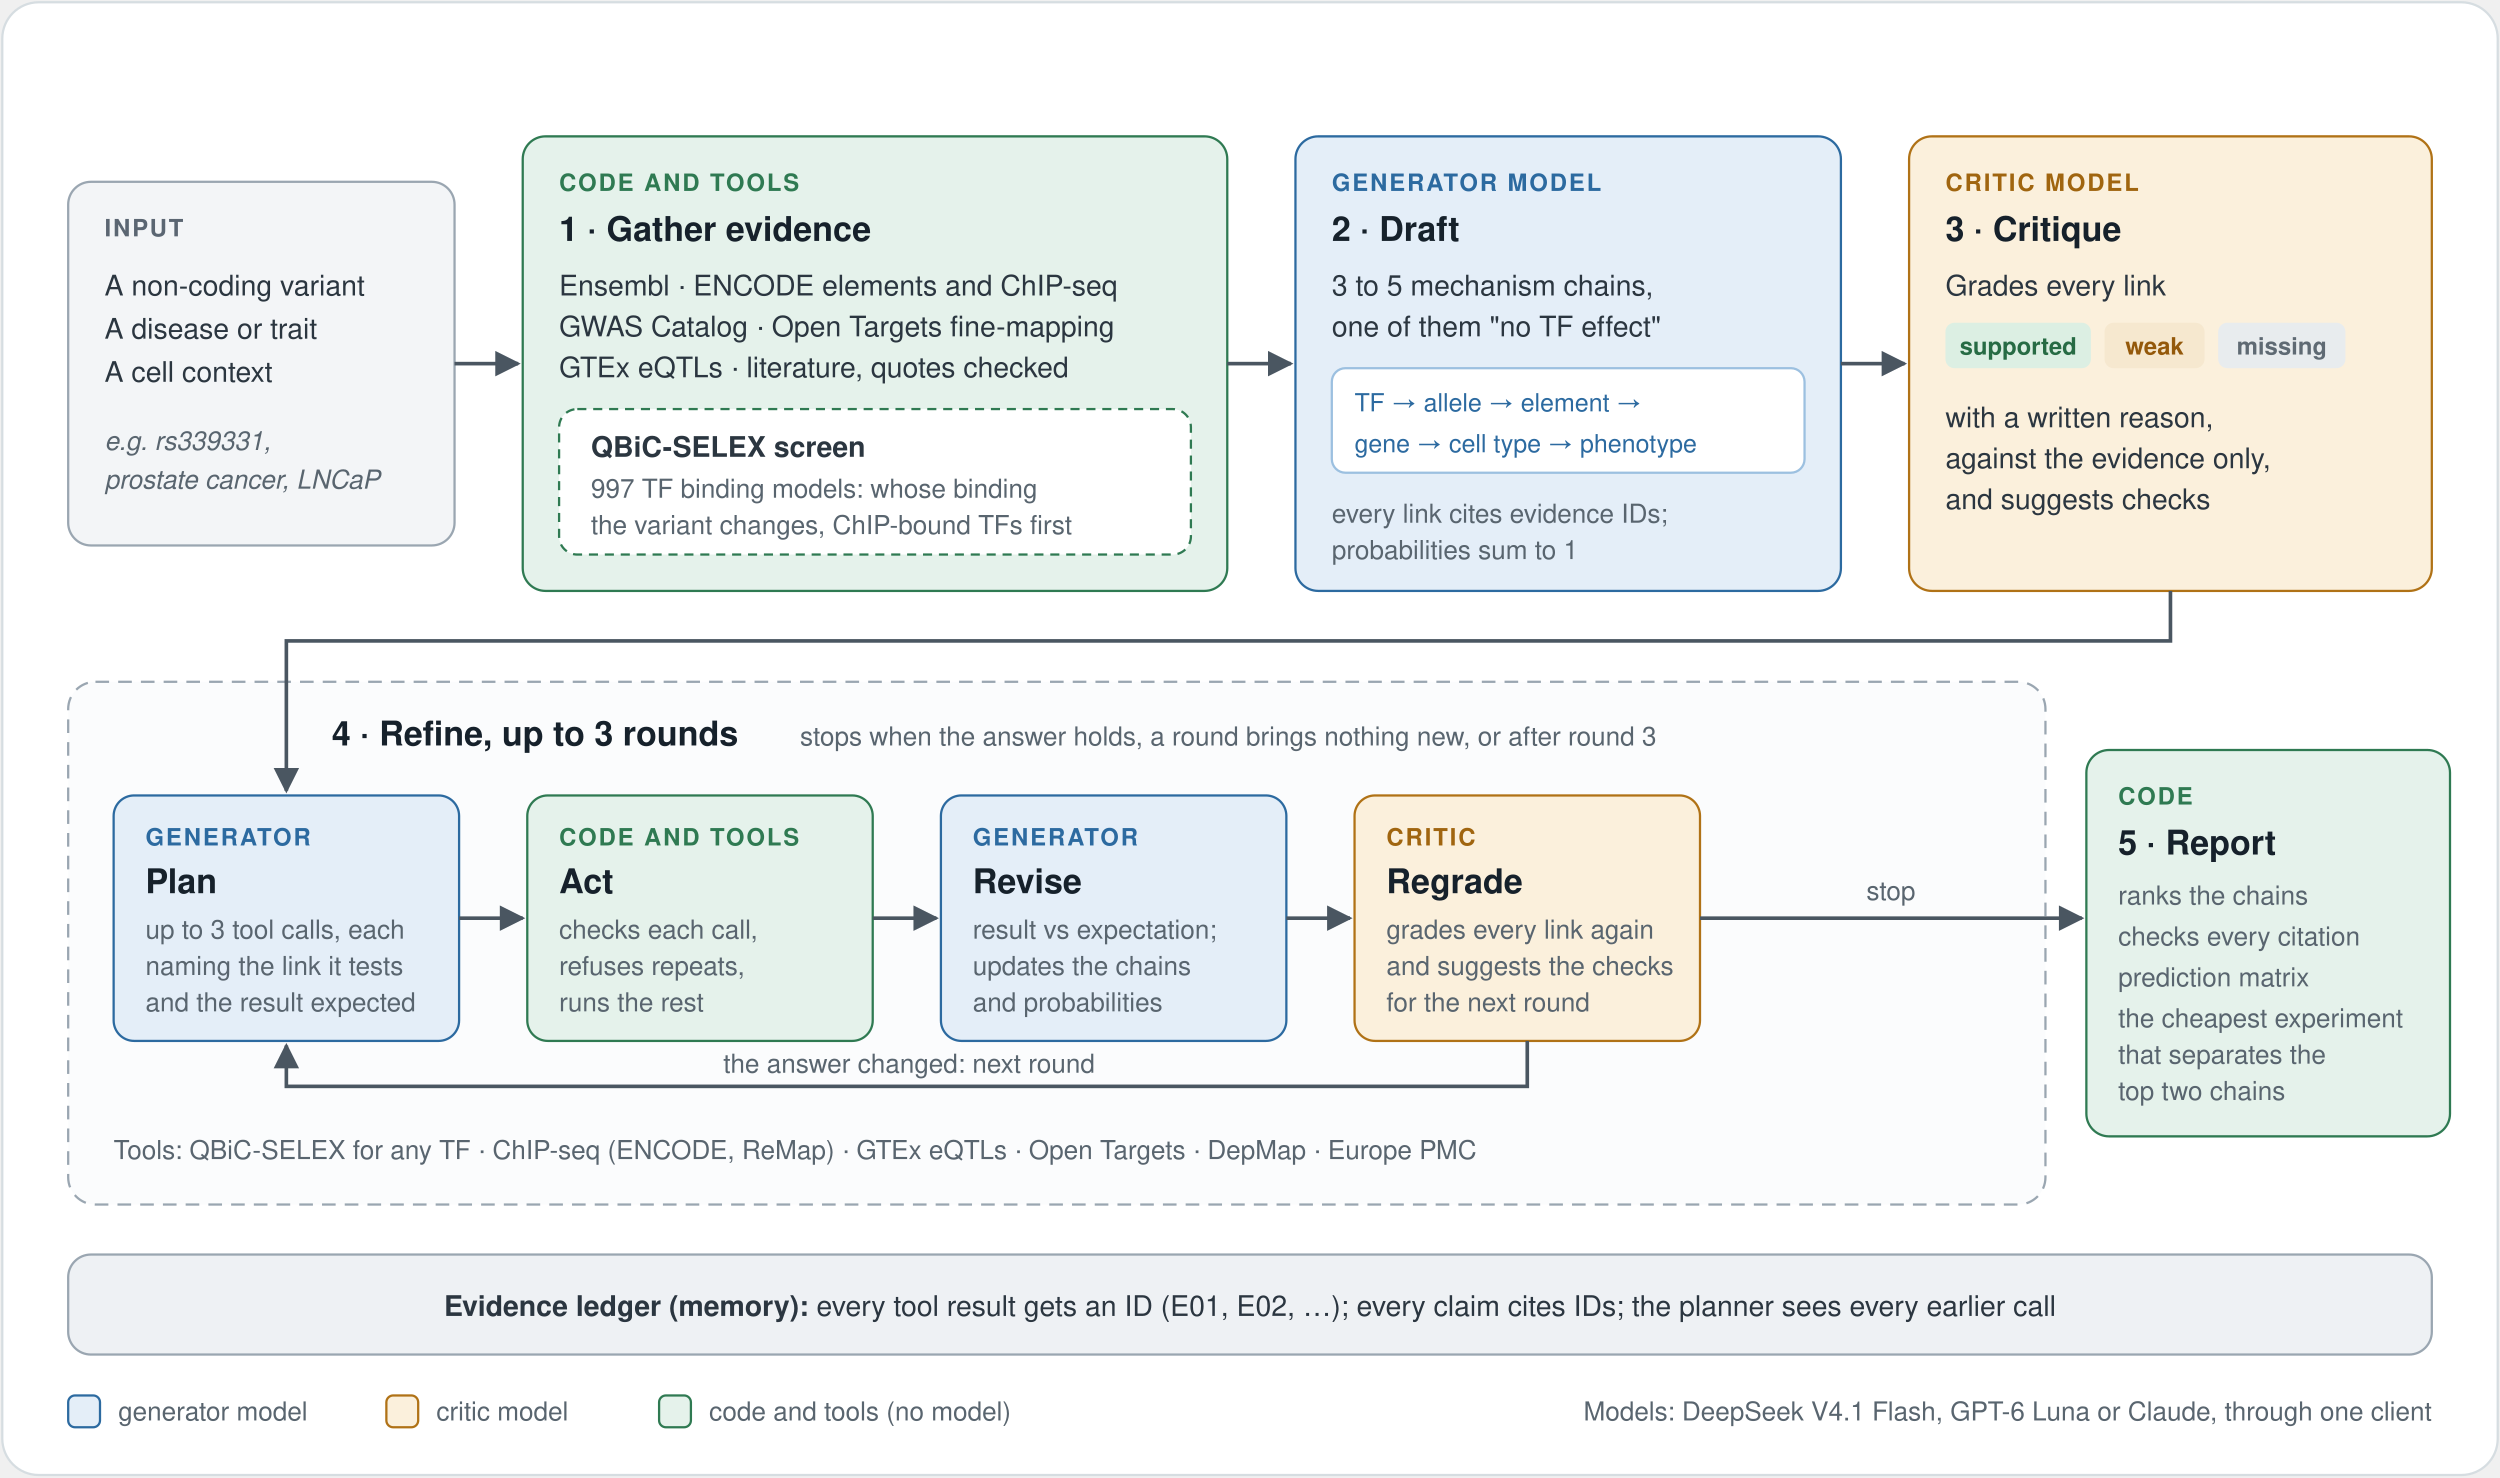
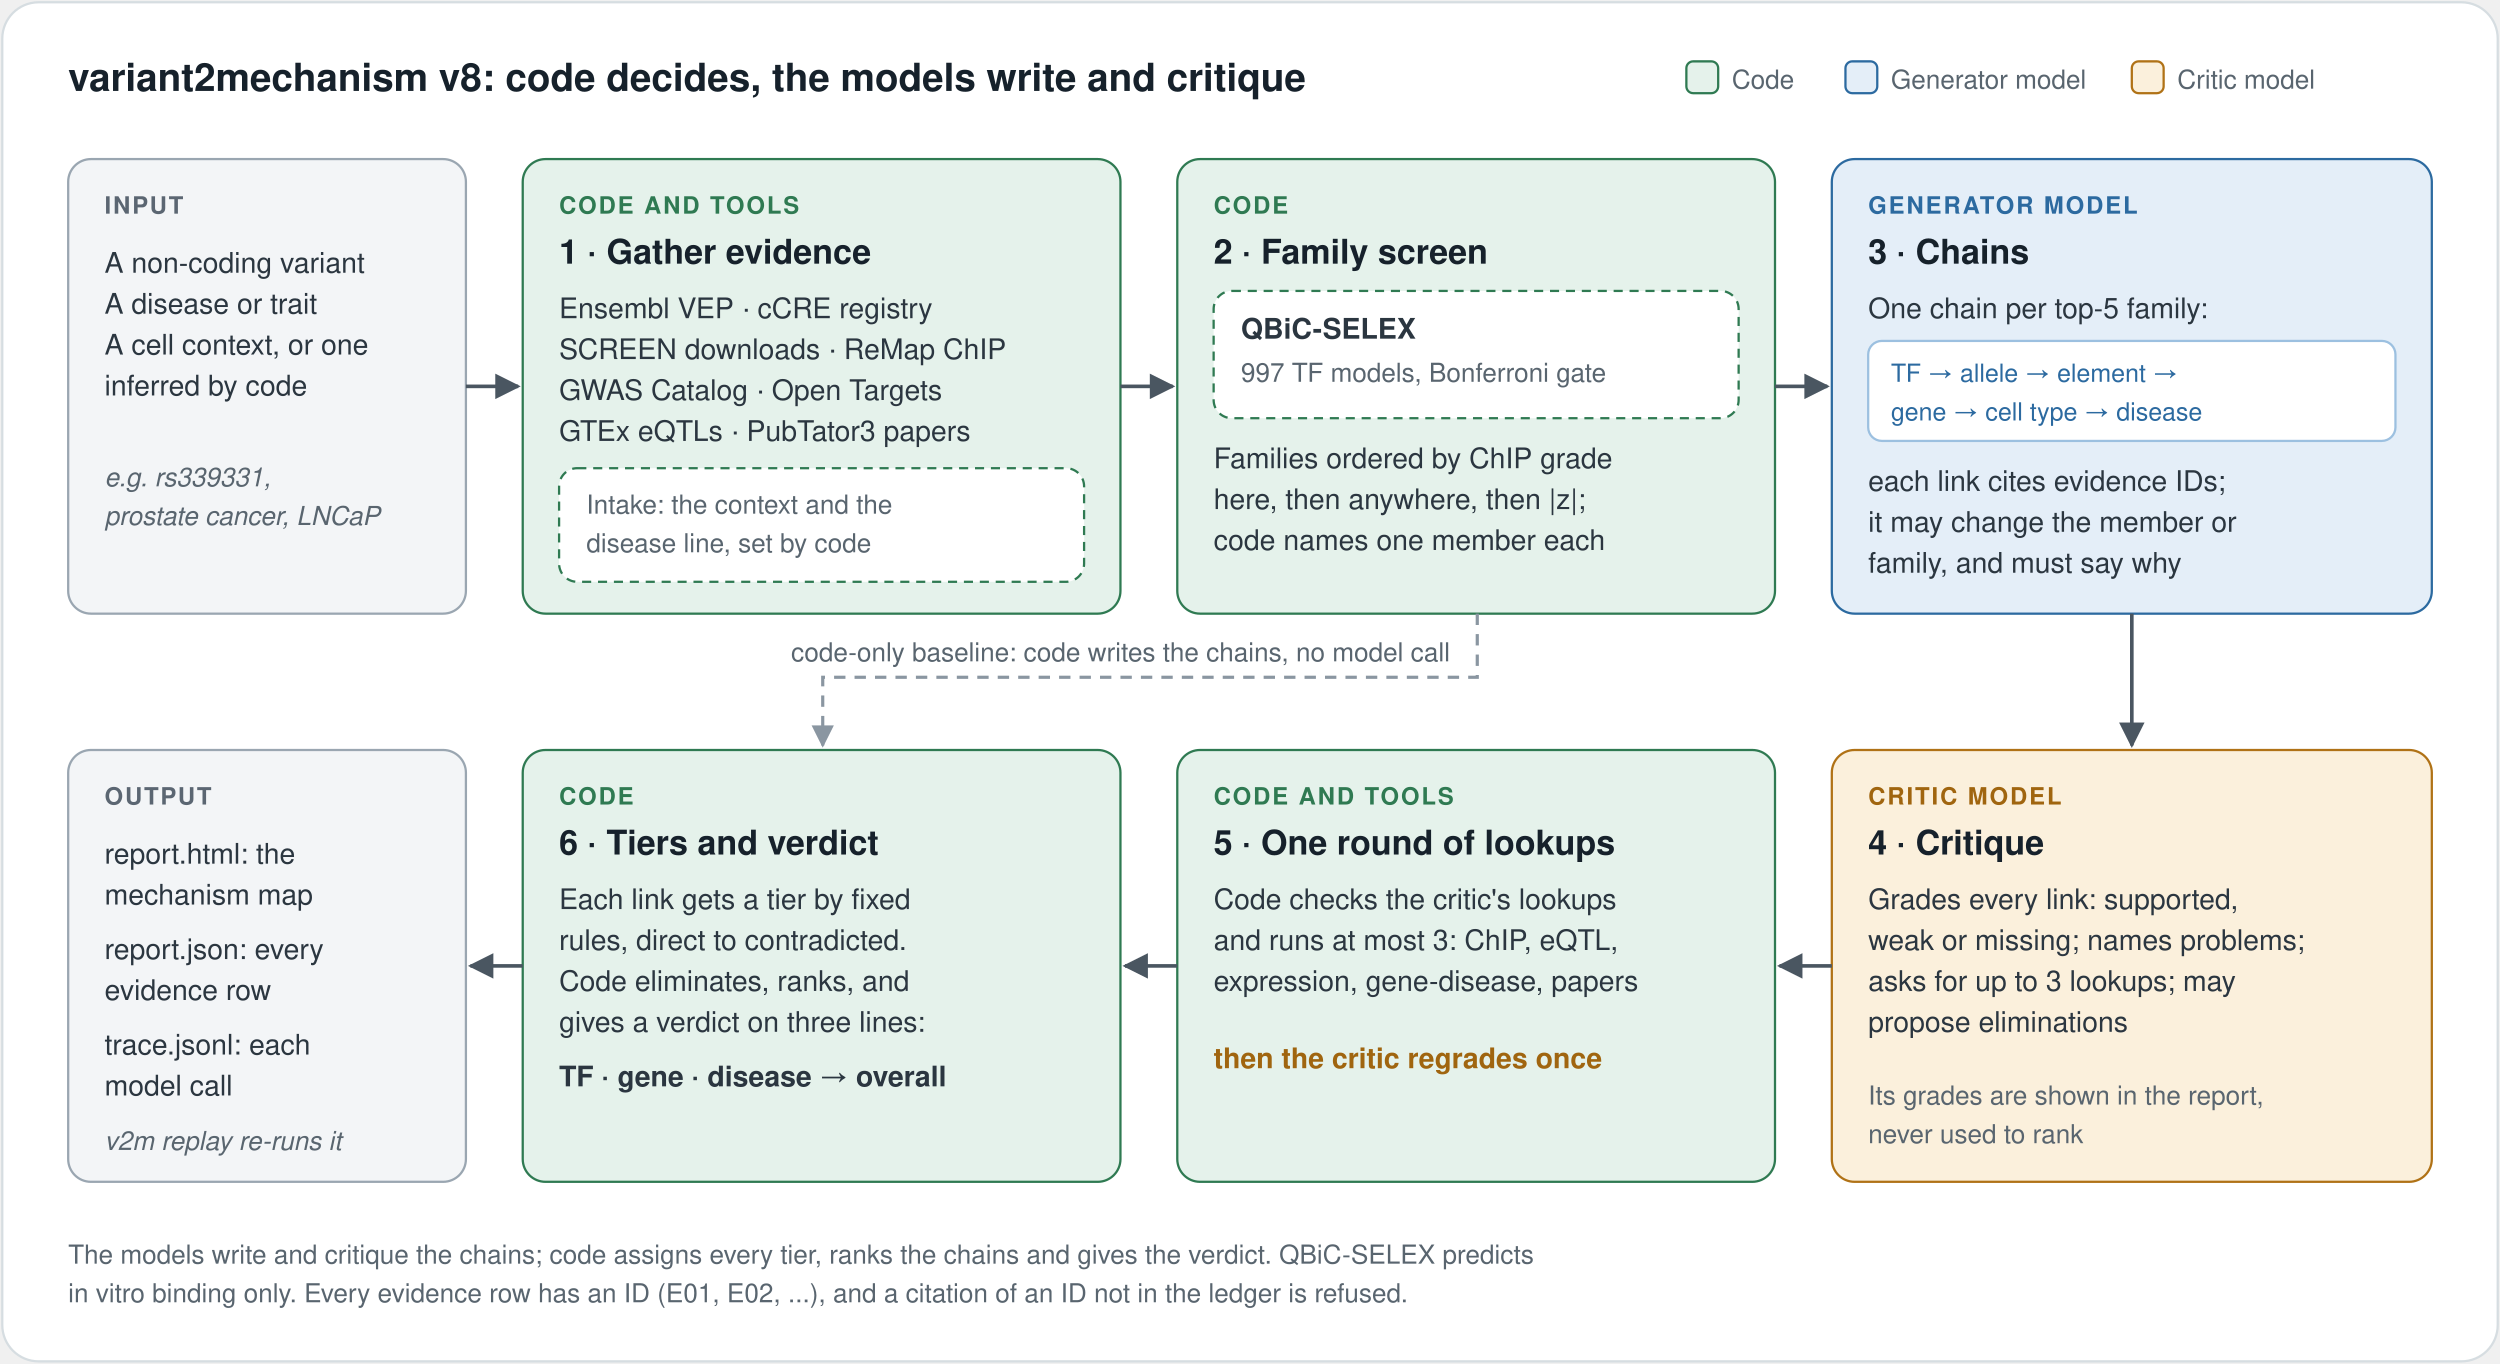
- <svg xmlns="http://www.w3.org/2000/svg" viewBox="0 0 1100 650" width="1100" height="650" font-family="-apple-system, 'Segoe UI', Helvetica, Arial, sans-serif">
+ <svg xmlns="http://www.w3.org/2000/svg" viewBox="0 0 1100 600" width="1100" height="600" font-family="-apple-system, 'Segoe UI', Helvetica, Arial, sans-serif" role="img" aria-label="The v8 workflow: code gathers evidence and screens TF families with QBiC-SELEX, the generator writes one chain per top family, the critic grades them and asks for up to three lookups, and code assigns link tiers, ranks the chains and gives the verdict.">
  <defs>
    <marker id="arrow" viewBox="0 0 10 10" refX="9" refY="5" markerWidth="7" markerHeight="7" orient="auto-start-reverse">
      <path d="M0,0 L10,5 L0,10 z" fill="#4a5661" />
    </marker>
+     <marker id="arrow-grey" viewBox="0 0 10 10" refX="9" refY="5" markerWidth="7" markerHeight="7" orient="auto-start-reverse">
+       <path d="M0,0 L10,5 L0,10 z" fill="#8a96a1" />
+     </marker>
    <style>
      .tag { font-size: 10.5px; font-weight: 600; letter-spacing: 0.08em; }
+       .head { font-size: 17px; font-weight: 600; fill: #16212b; }
      .title { font-size: 15px; font-weight: 600; fill: #16212b; }
      .body { font-size: 12.5px; fill: #2b3640; }
      .small { font-size: 11.5px; fill: #59656f; }
      .gen { fill: #e4eef8; stroke: #2c6aa0; }
      .crit { fill: #fbf0dc; stroke: #b07216; }
      .code { fill: #e5f2eb; stroke: #2f7a52; }
      .neutral { fill: #f3f5f7; stroke: #9aa6b1; }
      .gen-t { fill: #2c6aa0; } .crit-t { fill: #a0650f; } .code-t { fill: #2f7a52; } .neutral-t { fill: #5b6672; }
      .flow { stroke: #4a5661; stroke-width: 1.6; fill: none; }
+       .bypass { stroke: #8a96a1; stroke-width: 1.4; stroke-dasharray: 5 4; fill: none; }
    </style>
  </defs>
-   <rect x="1" y="1" width="1098" height="648" rx="16" fill="#ffffff" stroke="#d6dde1" />
-   <rect class="neutral" x="30" y="80" width="170" height="160" rx="10" />
-   <text class="tag neutral-t" x="46" y="104">INPUT</text>
-   <text class="body" x="46" y="130">A non-coding variant</text>
-   <text class="body" x="46" y="149">A disease or trait</text>
-   <text class="body" x="46" y="168">A cell context</text>
-   <text class="small" x="46" y="198" font-style="italic">e.g. rs339331,</text>
-   <text class="small" x="46" y="215" font-style="italic">prostate cancer, LNCaP</text>
-   <rect class="code" x="230" y="60" width="310" height="200" rx="10" />
-   <text class="tag code-t" x="246" y="84">CODE AND TOOLS</text>
-   <text class="title" x="246" y="106">1 · Gather evidence</text>
-   <text class="body" x="246" y="130">Ensembl · ENCODE elements and ChIP-seq</text>
-   <text class="body" x="246" y="148">GWAS Catalog · Open Targets fine-mapping</text>
-   <text class="body" x="246" y="166">GTEx eQTLs · literature, quotes checked</text>
-   <rect x="246" y="180" width="278" height="64" rx="8" fill="#ffffff" stroke="#2f7a52" stroke-dasharray="4 3" />
-   <text class="body" x="260" y="201" font-weight="600">QBiC-SELEX screen</text>
-   <text class="small" x="260" y="219">997 TF binding models: whose binding</text>
-   <text class="small" x="260" y="235">the variant changes, ChIP-bound TFs first</text>
-   <rect class="gen" x="570" y="60" width="240" height="200" rx="10" />
-   <text class="tag gen-t" x="586" y="84">GENERATOR MODEL</text>
-   <text class="title" x="586" y="106">2 · Draft</text>
-   <text class="body" x="586" y="130">3 to 5 mechanism chains,</text>
-   <text class="body" x="586" y="148">one of them "no TF effect"</text>
+   <rect x="1" y="1" width="1098" height="598" rx="16" fill="#ffffff" stroke="#d6dde1" />
+   <text class="head" x="30" y="40">variant2mechanism v8: code decides, the models write and critique</text>
+   <rect class="code" x="742" y="27" width="14" height="14" rx="3" />
+   <text class="small" x="762" y="39">Code</text>
+   <rect class="gen" x="812" y="27" width="14" height="14" rx="3" />
+   <text class="small" x="832" y="39">Generator model</text>
+   <rect class="crit" x="938" y="27" width="14" height="14" rx="3" />
+   <text class="small" x="958" y="39">Critic model</text>
+   <rect class="neutral" x="30" y="70" width="175" height="200" rx="10" />
+   <text class="tag neutral-t" x="46" y="94">INPUT</text>
+   <text class="body" x="46" y="120">A non-coding variant</text>
+   <text class="body" x="46" y="138">A disease or trait</text>
+   <text class="body" x="46" y="156">A cell context, or one</text>
+   <text class="body" x="46" y="174">inferred by code</text>
+   <text class="small" x="46" y="214" font-style="italic">e.g. rs339331,</text>
+   <text class="small" x="46" y="231" font-style="italic">prostate cancer, LNCaP</text>
+   <rect class="code" x="230" y="70" width="263" height="200" rx="10" />
+   <text class="tag code-t" x="246" y="94">CODE AND TOOLS</text>
+   <text class="title" x="246" y="116">1 · Gather evidence</text>
+   <text class="body" x="246" y="140">Ensembl VEP · cCRE registry</text>
+   <text class="body" x="246" y="158">SCREEN downloads · ReMap ChIP</text>
+   <text class="body" x="246" y="176">GWAS Catalog · Open Targets</text>
+   <text class="body" x="246" y="194">GTEx eQTLs · PubTator3 papers</text>
+   <rect x="246" y="206" width="231" height="50" rx="8" fill="#ffffff" stroke="#2f7a52" stroke-dasharray="4 3" />
+   <text class="small" x="258" y="226">Intake: the context and the</text>
+   <text class="small" x="258" y="243">disease line, set by code</text>
+   <rect class="code" x="518" y="70" width="263" height="200" rx="10" />
+   <text class="tag code-t" x="534" y="94">CODE</text>
+   <text class="title" x="534" y="116">2 · Family screen</text>
+   <rect x="534" y="128" width="231" height="56" rx="8" fill="#ffffff" stroke="#2f7a52" stroke-dasharray="4 3" />
+   <text class="body" x="546" y="149" font-weight="600">QBiC-SELEX</text>
+   <text class="small" x="546" y="168">997 TF models, Bonferroni gate</text>
+   <text class="body" x="534" y="206">Families ordered by ChIP grade</text>
+   <text class="body" x="534" y="224">here, then anywhere, then |z|;</text>
+   <text class="body" x="534" y="242">code names one member each</text>
+   <rect class="gen" x="806" y="70" width="264" height="200" rx="10" />
+   <text class="tag gen-t" x="822" y="94">GENERATOR MODEL</text>
+   <text class="title" x="822" y="116">3 · Chains</text>
+   <text class="body" x="822" y="140">One chain per top-5 family:</text>
  <g font-size="11px" fill="#2c6aa0">
-     <rect x="586" y="162" width="208" height="46" rx="6" fill="#ffffff" stroke="#9cc0e0" />
-     <text x="596" y="181">TF → allele → element →</text>
-     <text x="596" y="199">gene → cell type → phenotype</text>
+     <rect x="822" y="150" width="232" height="44" rx="6" fill="#ffffff" stroke="#9cc0e0" />
+     <text x="832" y="168">TF → allele → element →</text>
+     <text x="832" y="185">gene → cell type → disease</text>
  </g>
-   <text class="small" x="586" y="230">every link cites evidence IDs;</text>
-   <text class="small" x="586" y="246">probabilities sum to 1</text>
-   <rect class="crit" x="840" y="60" width="230" height="200" rx="10" />
-   <text class="tag crit-t" x="856" y="84">CRITIC MODEL</text>
-   <text class="title" x="856" y="106">3 · Critique</text>
-   <text class="body" x="856" y="130">Grades every link</text>
-   <rect x="856" y="142" width="64" height="20" rx="4" fill="#dcefe3" />
-   <text x="888" y="156" font-size="10.5px" font-weight="600" fill="#276b44" text-anchor="middle">supported</text>
-   <rect x="926" y="142" width="44" height="20" rx="4" fill="#f6e8cf" />
-   <text x="948" y="156" font-size="10.5px" font-weight="600" fill="#94590b" text-anchor="middle">weak</text>
-   <rect x="976" y="142" width="56" height="20" rx="4" fill="#e8ecee" />
-   <text x="1004" y="156" font-size="10.5px" font-weight="600" fill="#5f6a73" text-anchor="middle">missing</text>
-   <text class="body" x="856" y="188">with a written reason,</text>
-   <text class="body" x="856" y="206">against the evidence only,</text>
-   <text class="body" x="856" y="224">and suggests checks</text>
-   <path class="flow" d="M200,160 L228,160" marker-end="url(#arrow)" />
-   <path class="flow" d="M540,160 L568,160" marker-end="url(#arrow)" />
-   <path class="flow" d="M810,160 L838,160" marker-end="url(#arrow)" />
-   <rect x="30" y="300" width="870" height="230" rx="12" fill="#fbfcfd" stroke="#9aa6b1" stroke-dasharray="6 4" />
-   <text class="title" x="146" y="328">4 · Refine, up to 3 rounds</text>
-   <text class="small" x="352" y="328">stops when the answer holds, a round brings nothing new, or after round 3</text>
-   <path class="flow" d="M955,260 L955,282 L126,282 L126,348" marker-end="url(#arrow)" />
-   <rect class="gen" x="50" y="350" width="152" height="108" rx="9" />
-   <text class="tag gen-t" x="64" y="372">GENERATOR</text>
-   <text class="title" x="64" y="393">Plan</text>
-   <text class="small" x="64" y="413">up to 3 tool calls, each</text>
-   <text class="small" x="64" y="429">naming the link it tests</text>
-   <text class="small" x="64" y="445">and the result expected</text>
-   <rect class="code" x="232" y="350" width="152" height="108" rx="9" />
-   <text class="tag code-t" x="246" y="372">CODE AND TOOLS</text>
-   <text class="title" x="246" y="393">Act</text>
-   <text class="small" x="246" y="413">checks each call,</text>
-   <text class="small" x="246" y="429">refuses repeats,</text>
-   <text class="small" x="246" y="445">runs the rest</text>
-   <rect class="gen" x="414" y="350" width="152" height="108" rx="9" />
-   <text class="tag gen-t" x="428" y="372">GENERATOR</text>
-   <text class="title" x="428" y="393">Revise</text>
-   <text class="small" x="428" y="413">result vs expectation;</text>
-   <text class="small" x="428" y="429">updates the chains</text>
-   <text class="small" x="428" y="445">and probabilities</text>
-   <rect class="crit" x="596" y="350" width="152" height="108" rx="9" />
-   <text class="tag crit-t" x="610" y="372">CRITIC</text>
-   <text class="title" x="610" y="393">Regrade</text>
-   <text class="small" x="610" y="413">grades every link again</text>
-   <text class="small" x="610" y="429">and suggests the checks</text>
-   <text class="small" x="610" y="445">for the next round</text>
-   <path class="flow" d="M202,404 L230,404" marker-end="url(#arrow)" />
-   <path class="flow" d="M384,404 L412,404" marker-end="url(#arrow)" />
-   <path class="flow" d="M566,404 L594,404" marker-end="url(#arrow)" />
-   <path class="flow" d="M672,458 L672,478 L126,478 L126,460" marker-end="url(#arrow)" />
-   <text class="small" x="400" y="472" text-anchor="middle">the answer changed: next round</text>
-   <text class="small" x="50" y="510">Tools: QBiC-SELEX for any TF · ChIP-seq (ENCODE, ReMap) · GTEx eQTLs · Open Targets · DepMap · Europe PMC</text>
-   <path class="flow" d="M748,404 L916,404" marker-end="url(#arrow)" />
-   <text class="small" x="832" y="396" text-anchor="middle">stop</text>
-   <rect class="code" x="918" y="330" width="160" height="170" rx="10" />
-   <text class="tag code-t" x="932" y="354">CODE</text>
-   <text class="title" x="932" y="376">5 · Report</text>
-   <text class="small" x="932" y="398">ranks the chains</text>
-   <text class="small" x="932" y="416">checks every citation</text>
-   <text class="small" x="932" y="434">prediction matrix</text>
-   <text class="small" x="932" y="452">the cheapest experiment</text>
-   <text class="small" x="932" y="468">that separates the</text>
-   <text class="small" x="932" y="484">top two chains</text>
-   <rect x="30" y="552" width="1040" height="44" rx="10" fill="#eef1f4" stroke="#9aa6b1" />
-   <text class="body" x="550" y="579" text-anchor="middle">
-     <tspan font-weight="600">Evidence ledger (memory):</tspan> every tool result gets an ID (E01, E02, …); every claim cites IDs; the planner sees every earlier call</text>
-   <g class="small">
-     <rect class="gen" x="30" y="614" width="14" height="14" rx="3" />
-     <text x="52" y="625">generator model</text>
-     <rect class="crit" x="170" y="614" width="14" height="14" rx="3" />
-     <text x="192" y="625">critic model</text>
-     <rect class="code" x="290" y="614" width="14" height="14" rx="3" />
-     <text x="312" y="625">code and tools (no model)</text>
-     <text x="1070" y="625" text-anchor="end">Models: DeepSeek V4.1 Flash, GPT-6 Luna or Claude, through one client</text>
-   </g>
+   <text class="body" x="822" y="216">each link cites evidence IDs;</text>
+   <text class="body" x="822" y="234">it may change the member or</text>
+   <text class="body" x="822" y="252">family, and must say why</text>
+   <path class="flow" d="M205,170 L228,170" marker-end="url(#arrow)" />
+   <path class="flow" d="M493,170 L516,170" marker-end="url(#arrow)" />
+   <path class="flow" d="M781,170 L804,170" marker-end="url(#arrow)" />
+   <path class="flow" d="M938,270 L938,328" marker-end="url(#arrow)" />
+   <path class="bypass" d="M650,270 L650,298 L362,298 L362,328" marker-end="url(#arrow-grey)" />
+   <text class="small" x="638" y="291" text-anchor="end">code-only baseline: code writes the chains, no model call</text>
+   <rect class="crit" x="806" y="330" width="264" height="190" rx="10" />
+   <text class="tag crit-t" x="822" y="354">CRITIC MODEL</text>
+   <text class="title" x="822" y="376">4 · Critique</text>
+   <text class="body" x="822" y="400">Grades every link: supported,</text>
+   <text class="body" x="822" y="418">weak or missing; names problems;</text>
+   <text class="body" x="822" y="436">asks for up to 3 lookups; may</text>
+   <text class="body" x="822" y="454">propose eliminations</text>
+   <text class="small" x="822" y="486">Its grades are shown in the report,</text>
+   <text class="small" x="822" y="503">never used to rank</text>
+   <rect class="code" x="518" y="330" width="263" height="190" rx="10" />
+   <text class="tag code-t" x="534" y="354">CODE AND TOOLS</text>
+   <text class="title" x="534" y="376">5 · One round of lookups</text>
+   <text class="body" x="534" y="400">Code checks the critic's lookups</text>
+   <text class="body" x="534" y="418">and runs at most 3: ChIP, eQTL,</text>
+   <text class="body" x="534" y="436">expression, gene-disease, papers</text>
+   <text class="body crit-t" x="534" y="470" font-weight="600">then the critic regrades once</text>
+   <rect class="code" x="230" y="330" width="263" height="190" rx="10" />
+   <text class="tag code-t" x="246" y="354">CODE</text>
+   <text class="title" x="246" y="376">6 · Tiers and verdict</text>
+   <text class="body" x="246" y="400">Each link gets a tier by fixed</text>
+   <text class="body" x="246" y="418">rules, direct to contradicted.</text>
+   <text class="body" x="246" y="436">Code eliminates, ranks, and</text>
+   <text class="body" x="246" y="454">gives a verdict on three lines:</text>
+   <text class="body" x="246" y="478" font-weight="600">TF · gene · disease → overall</text>
+   <rect class="neutral" x="30" y="330" width="175" height="190" rx="10" />
+   <text class="tag neutral-t" x="46" y="354">OUTPUT</text>
+   <text class="body" x="46" y="380">report.html: the</text>
+   <text class="body" x="46" y="398">mechanism map</text>
+   <text class="body" x="46" y="422">report.json: every</text>
+   <text class="body" x="46" y="440">evidence row</text>
+   <text class="body" x="46" y="464">trace.jsonl: each</text>
+   <text class="body" x="46" y="482">model call</text>
+   <text class="small" x="46" y="506" font-style="italic">v2m replay re-runs it</text>
+   <path class="flow" d="M806,425 L783,425" marker-end="url(#arrow)" />
+   <path class="flow" d="M518,425 L495,425" marker-end="url(#arrow)" />
+   <path class="flow" d="M230,425 L207,425" marker-end="url(#arrow)" />
+   <text class="small" x="30" y="556">The models write and critique the chains; code assigns every tier, ranks the chains and gives the verdict. QBiC-SELEX predicts</text>
+   <text class="small" x="30" y="573">in vitro binding only. Every evidence row has an ID (E01, E02, ...), and a citation of an ID not in the ledger is refused.</text>
</svg>
